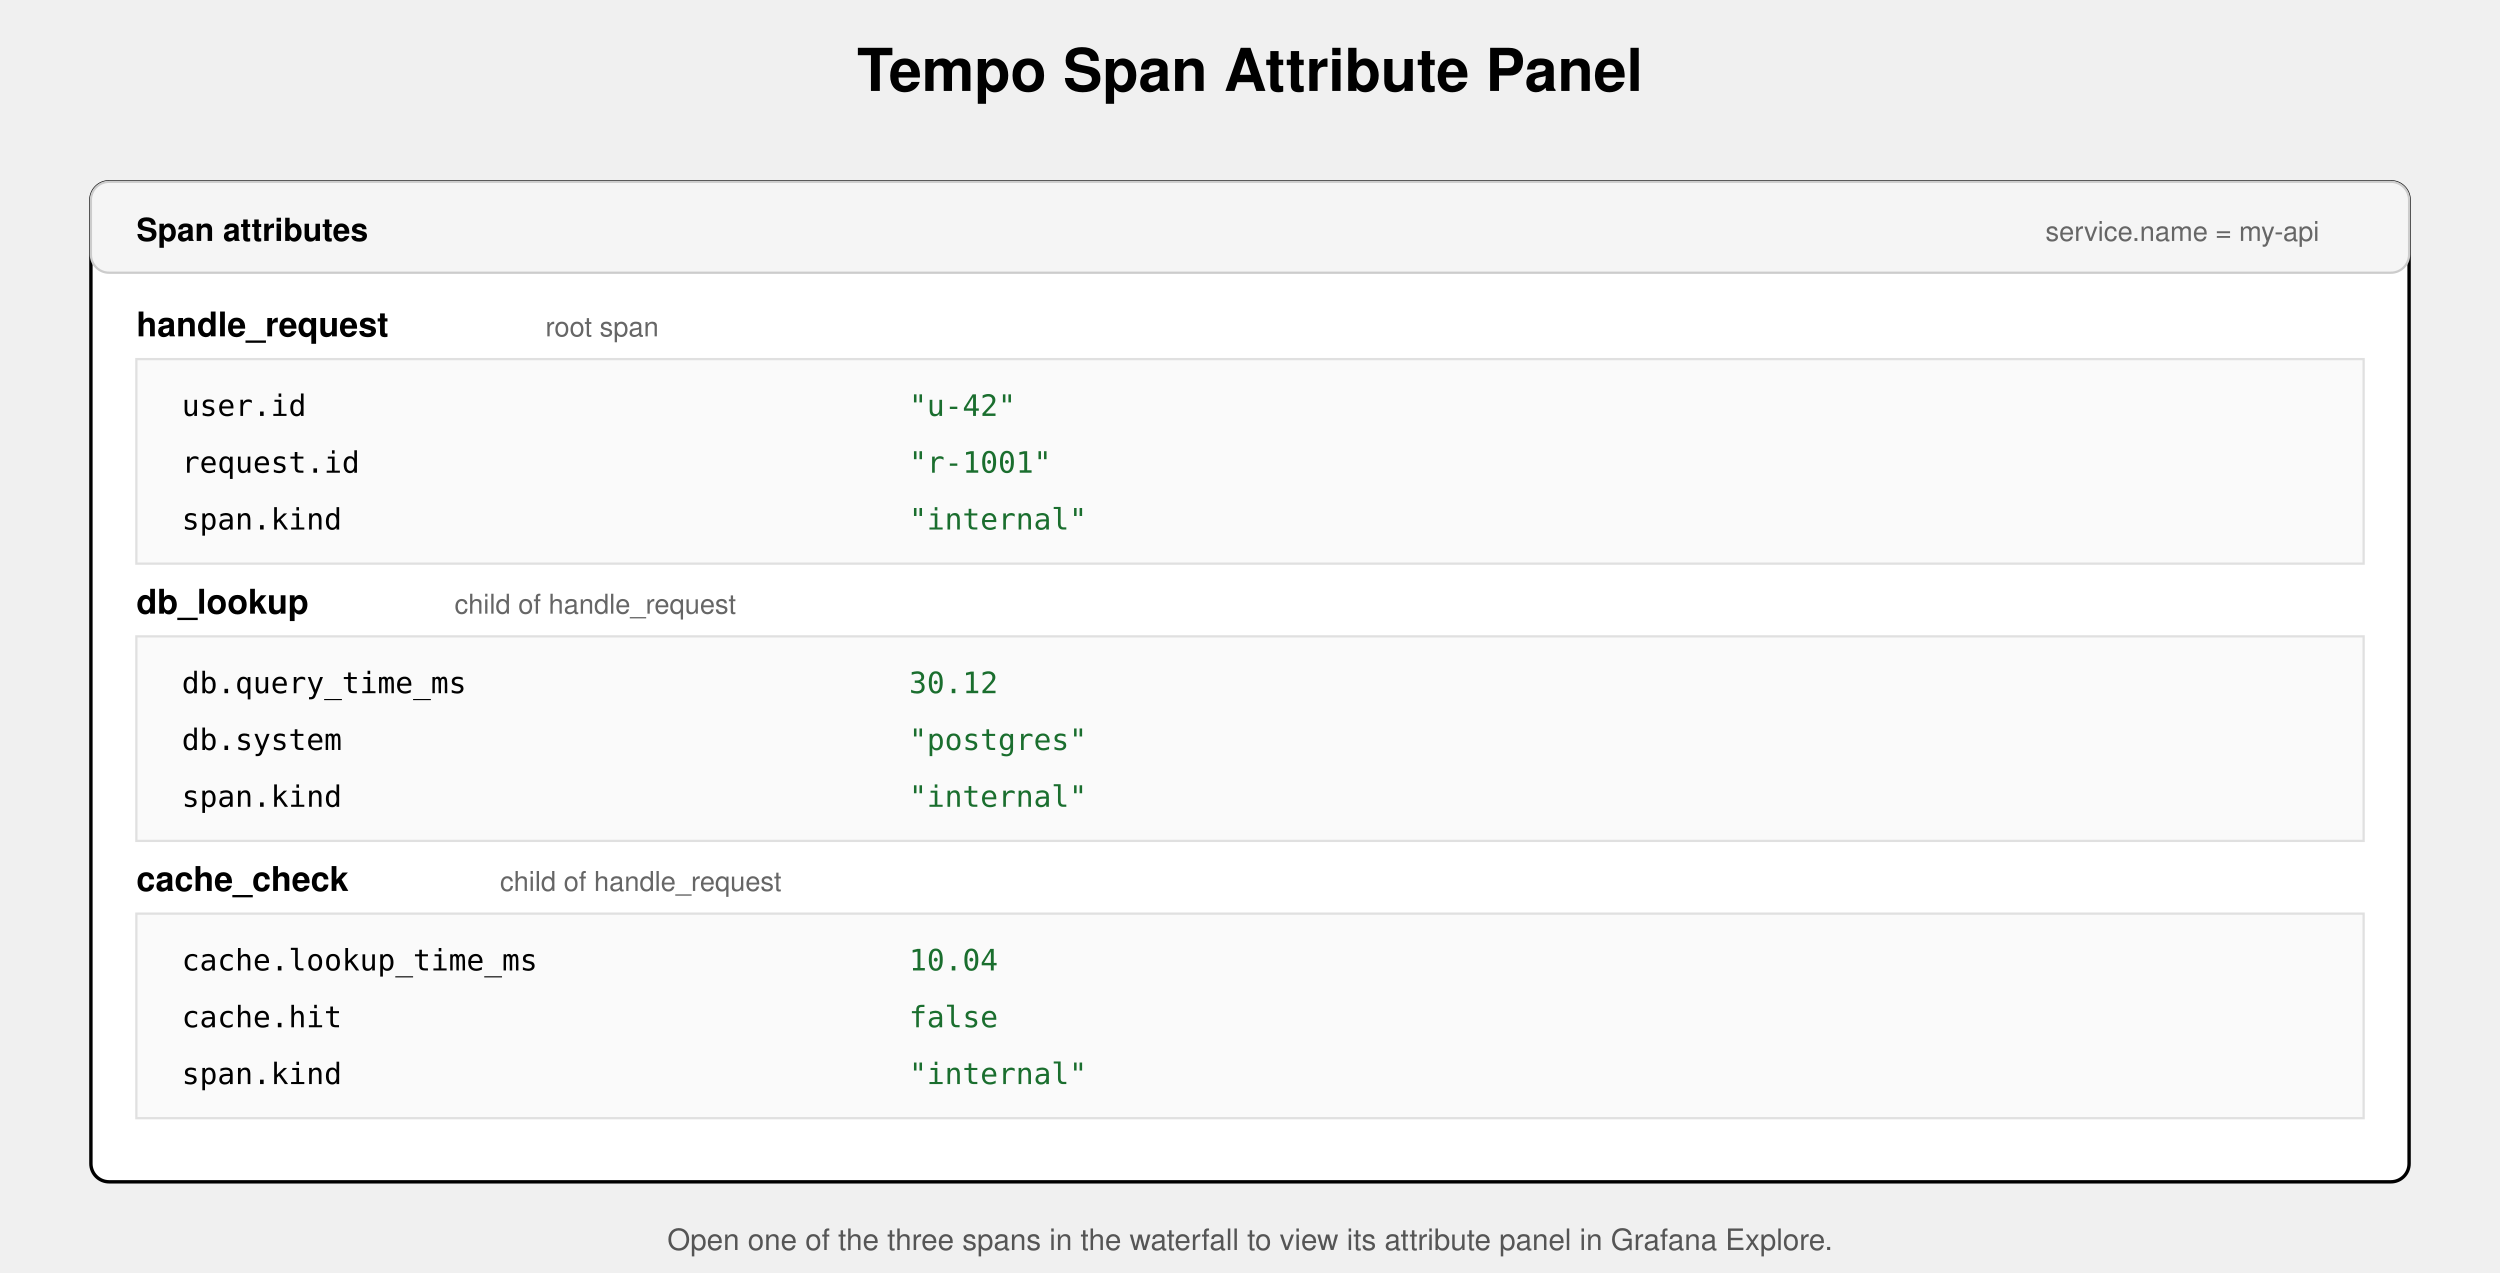
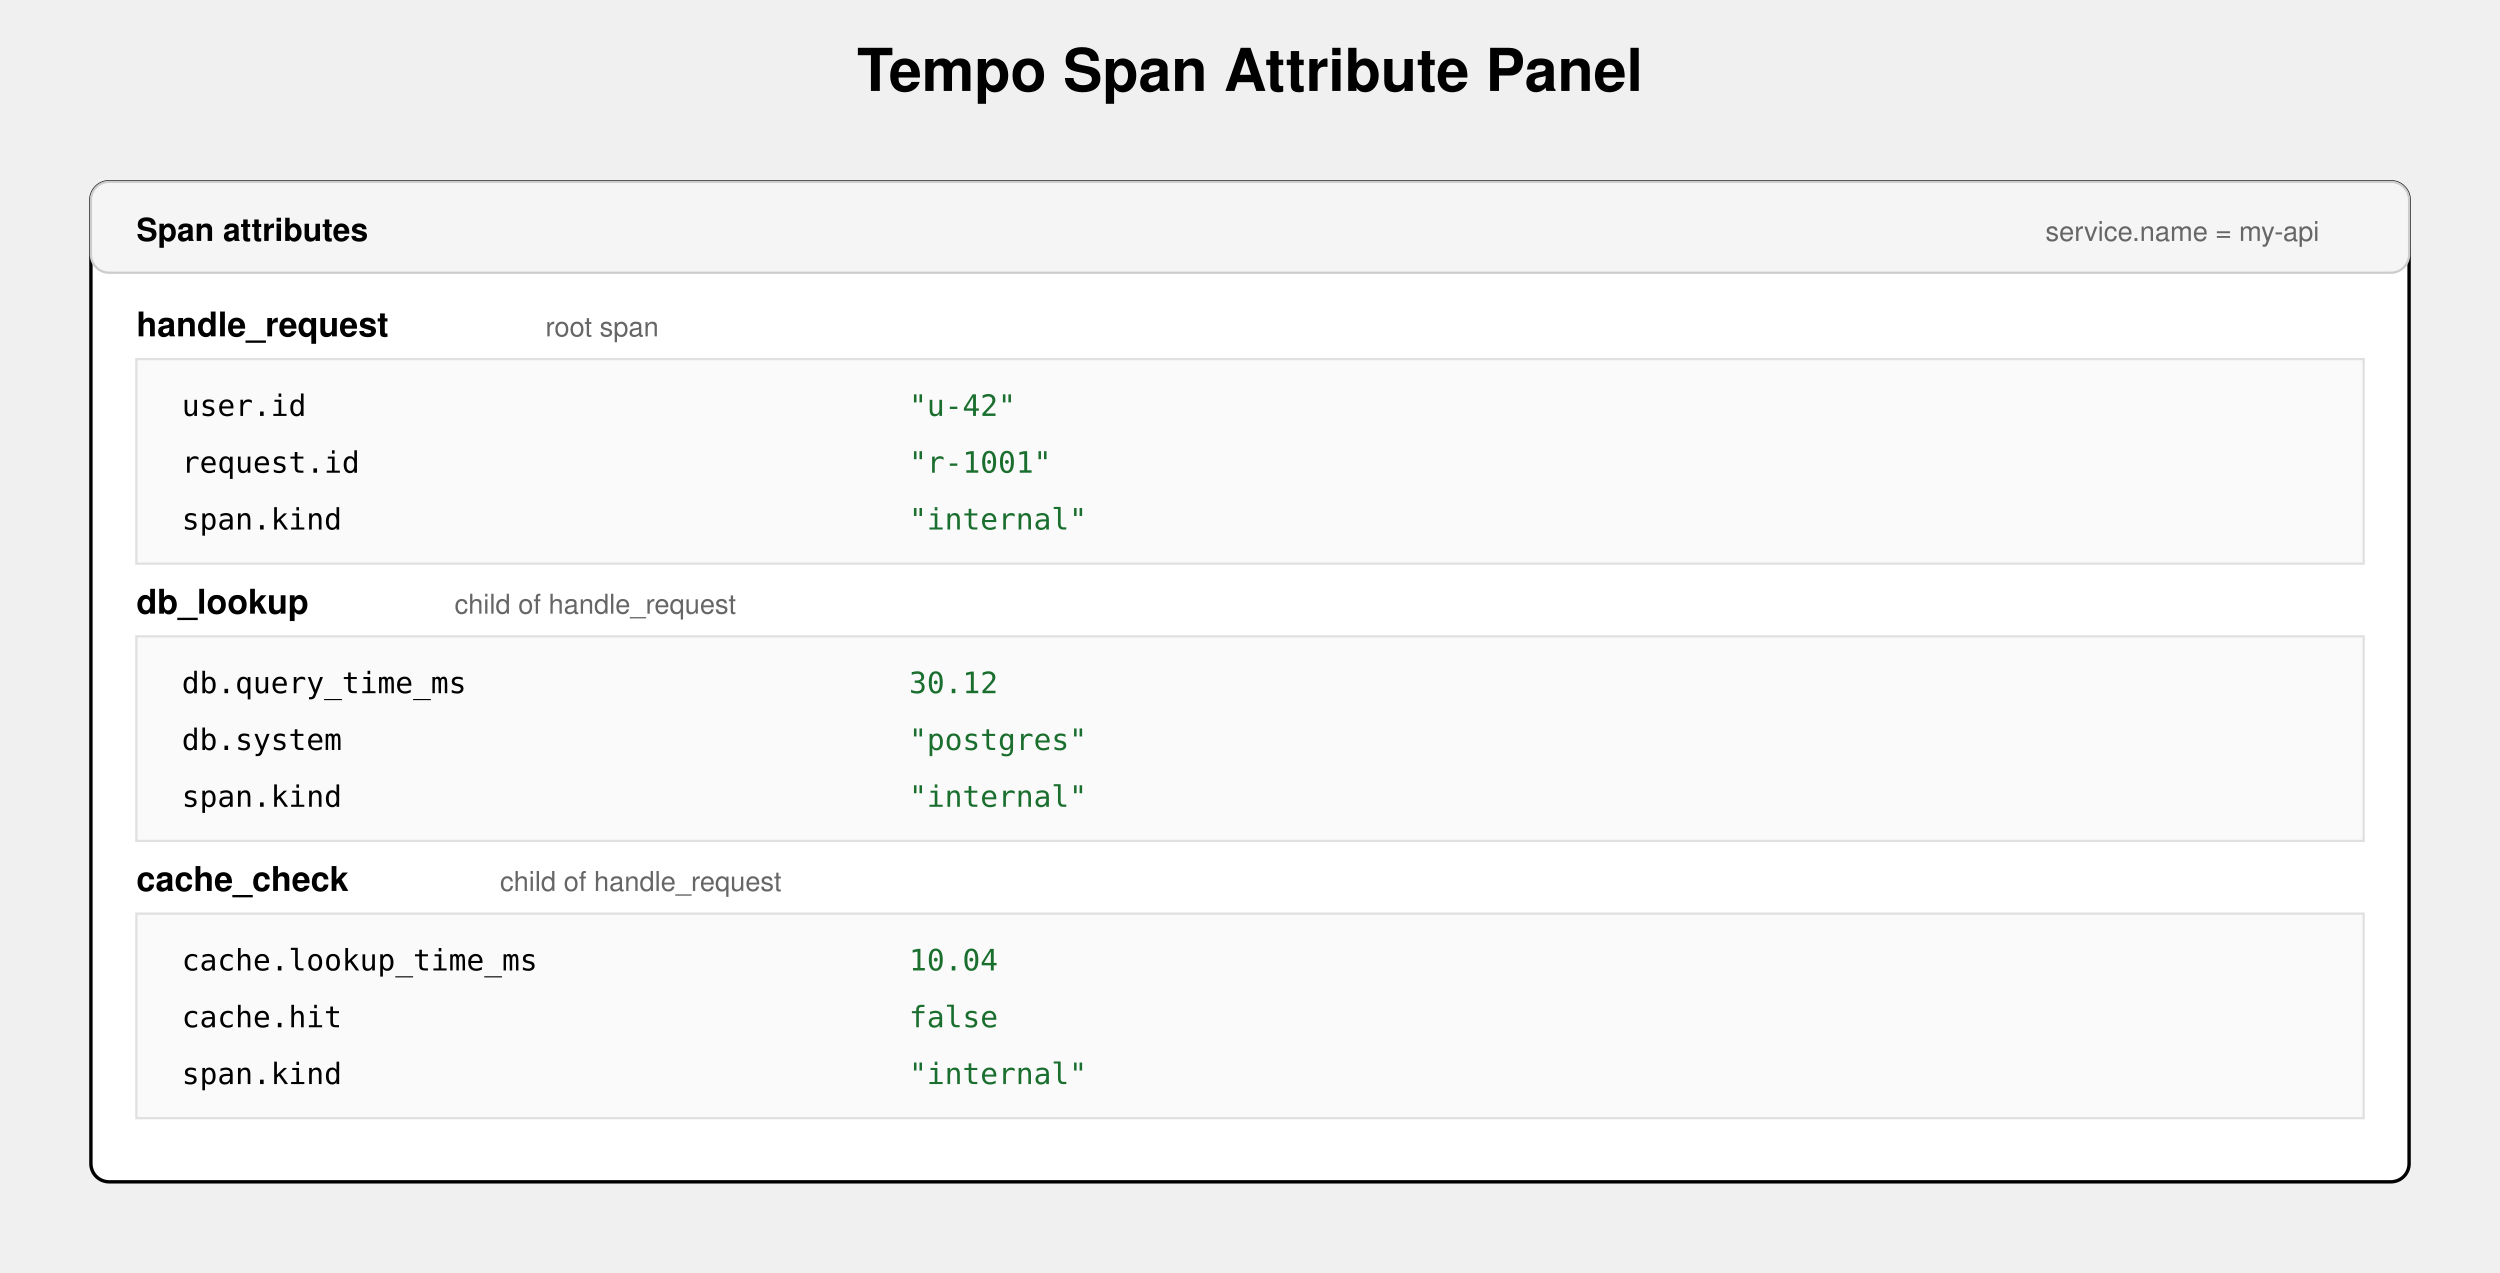
<svg xmlns="http://www.w3.org/2000/svg" width="1100" height="560" viewBox="0 0 1100 560" font-family="Helvetica, Arial, sans-serif">
  <style>
    .title { font-size: 26px; font-weight: 700; fill: #000000; text-anchor: middle; }
    .header { font-size: 14px; font-weight: 700; fill: #000000; }
    .sub { font-size: 12px; fill: #666666; }
    .key { font-size: 13px; fill: #000000; font-family: Menlo, Consolas, monospace; }
    .value { font-size: 13px; fill: #1a6e2e; font-family: Menlo, Consolas, monospace; }
    .section-title { font-size: 15px; font-weight: 700; fill: #000000; }
    .section-sub { font-size: 12px; fill: #666666; }
    .note { font-size: 13px; fill: #555555; text-anchor: middle; }
  </style>
  <text class="title" x="550" y="40">Tempo Span Attribute Panel</text>
  <rect x="40" y="80" width="1020" height="440" rx="8" ry="8" fill="#ffffff" stroke="#000000" stroke-width="1.5" />
  <rect x="40" y="80" width="1020" height="40" rx="8" ry="8" fill="#f5f5f5" stroke="#cccccc" stroke-width="1" />
  <text class="header" x="60" y="106">Span attributes</text>
  <text class="sub" x="900" y="106">service.name = my-api</text>
  <text class="section-title" x="60" y="148">handle_request</text>
  <text class="section-sub" x="240" y="148">root span</text>
  <rect x="60" y="158" width="980" height="90" fill="#fafafa" stroke="#e0e0e0" stroke-width="1" />
  <text class="key" x="80" y="183">user.id</text>
  <text class="value" x="400" y="183">"u-42"</text>
  <text class="key" x="80" y="208">request.id</text>
  <text class="value" x="400" y="208">"r-1001"</text>
  <text class="key" x="80" y="233">span.kind</text>
  <text class="value" x="400" y="233">"internal"</text>
  <text class="section-title" x="60" y="270">db_lookup</text>
  <text class="section-sub" x="200" y="270">child of handle_request</text>
  <rect x="60" y="280" width="980" height="90" fill="#fafafa" stroke="#e0e0e0" stroke-width="1" />
  <text class="key" x="80" y="305">db.query_time_ms</text>
  <text class="value" x="400" y="305">30.12</text>
  <text class="key" x="80" y="330">db.system</text>
  <text class="value" x="400" y="330">"postgres"</text>
  <text class="key" x="80" y="355">span.kind</text>
  <text class="value" x="400" y="355">"internal"</text>
  <text class="section-title" x="60" y="392">cache_check</text>
  <text class="section-sub" x="220" y="392">child of handle_request</text>
  <rect x="60" y="402" width="980" height="90" fill="#fafafa" stroke="#e0e0e0" stroke-width="1" />
  <text class="key" x="80" y="427">cache.lookup_time_ms</text>
  <text class="value" x="400" y="427">10.04</text>
  <text class="key" x="80" y="452">cache.hit</text>
  <text class="value" x="400" y="452">false</text>
  <text class="key" x="80" y="477">span.kind</text>
  <text class="value" x="400" y="477">"internal"</text>
-   <text class="note" x="550" y="550">Open one of the three spans in the waterfall to view its attribute panel in Grafana Explore.</text>
  <mxfile host="app.diagrams.net" type="device">
    <diagram name="Attribute Panel" id="attr-1">
      <mxGraphModel dx="1100" dy="560" grid="1" gridSize="10" guides="1" tooltips="1" connect="1" arrows="1" fold="1" page="1" pageScale="1" pageWidth="1100" pageHeight="560" math="0" shadow="0">
        <root>
          <mxCell id="0" />
          <mxCell id="1" parent="0" />
          <mxCell id="2" value="&lt;b&gt;Tempo Span Attribute Panel&lt;/b&gt;" style="text;html=1;align=center;verticalAlign=middle;fontSize=24;" vertex="1" parent="1">
            <mxGeometry x="350" y="20" width="400" height="40" as="geometry" />
          </mxCell>
          <mxCell id="3" value="&lt;b&gt;Span attributes&lt;/b&gt; • service.name = my-api" style="rounded=0;whiteSpace=wrap;html=1;fillColor=#f5f5f5;strokeColor=#cccccc;align=left;verticalAlign=middle;spacingLeft=20;fontSize=13;" vertex="1" parent="1">
            <mxGeometry x="40" y="80" width="1020" height="40" as="geometry" />
          </mxCell>
          <mxCell id="4" value="&lt;b&gt;handle_request&lt;/b&gt; — root span&lt;br&gt;&lt;font face=&quot;Menlo&quot;&gt;user.id = &quot;u-42&quot;&lt;br&gt;request.id = &quot;r-1001&quot;&lt;br&gt;span.kind = &quot;internal&quot;&lt;/font&gt;" style="rounded=0;whiteSpace=wrap;html=1;fillColor=#fafafa;strokeColor=#e0e0e0;align=left;verticalAlign=middle;spacingLeft=20;fontSize=12;" vertex="1" parent="1">
            <mxGeometry x="60" y="158" width="980" height="110" as="geometry" />
          </mxCell>
          <mxCell id="5" value="&lt;b&gt;db_lookup&lt;/b&gt; — child of handle_request&lt;br&gt;&lt;font face=&quot;Menlo&quot;&gt;db.query_time_ms = 30.12&lt;br&gt;db.system = &quot;postgres&quot;&lt;br&gt;span.kind = &quot;internal&quot;&lt;/font&gt;" style="rounded=0;whiteSpace=wrap;html=1;fillColor=#fafafa;strokeColor=#e0e0e0;align=left;verticalAlign=middle;spacingLeft=20;fontSize=12;" vertex="1" parent="1">
            <mxGeometry x="60" y="280" width="980" height="110" as="geometry" />
          </mxCell>
          <mxCell id="6" value="&lt;b&gt;cache_check&lt;/b&gt; — child of handle_request&lt;br&gt;&lt;font face=&quot;Menlo&quot;&gt;cache.lookup_time_ms = 10.04&lt;br&gt;cache.hit = false&lt;br&gt;span.kind = &quot;internal&quot;&lt;/font&gt;" style="rounded=0;whiteSpace=wrap;html=1;fillColor=#fafafa;strokeColor=#e0e0e0;align=left;verticalAlign=middle;spacingLeft=20;fontSize=12;" vertex="1" parent="1">
            <mxGeometry x="60" y="402" width="980" height="110" as="geometry" />
          </mxCell>
-           <mxCell id="7" value="Open one of the three spans in the waterfall to view its attribute panel in Grafana Explore." style="text;html=1;align=center;verticalAlign=middle;fontSize=13;fontColor=#555555;" vertex="1" parent="1">
-             <mxGeometry x="200" y="535" width="700" height="20" as="geometry" />
-           </mxCell>
        </root>
      </mxGraphModel>
    </diagram>
  </mxfile>
</svg>
